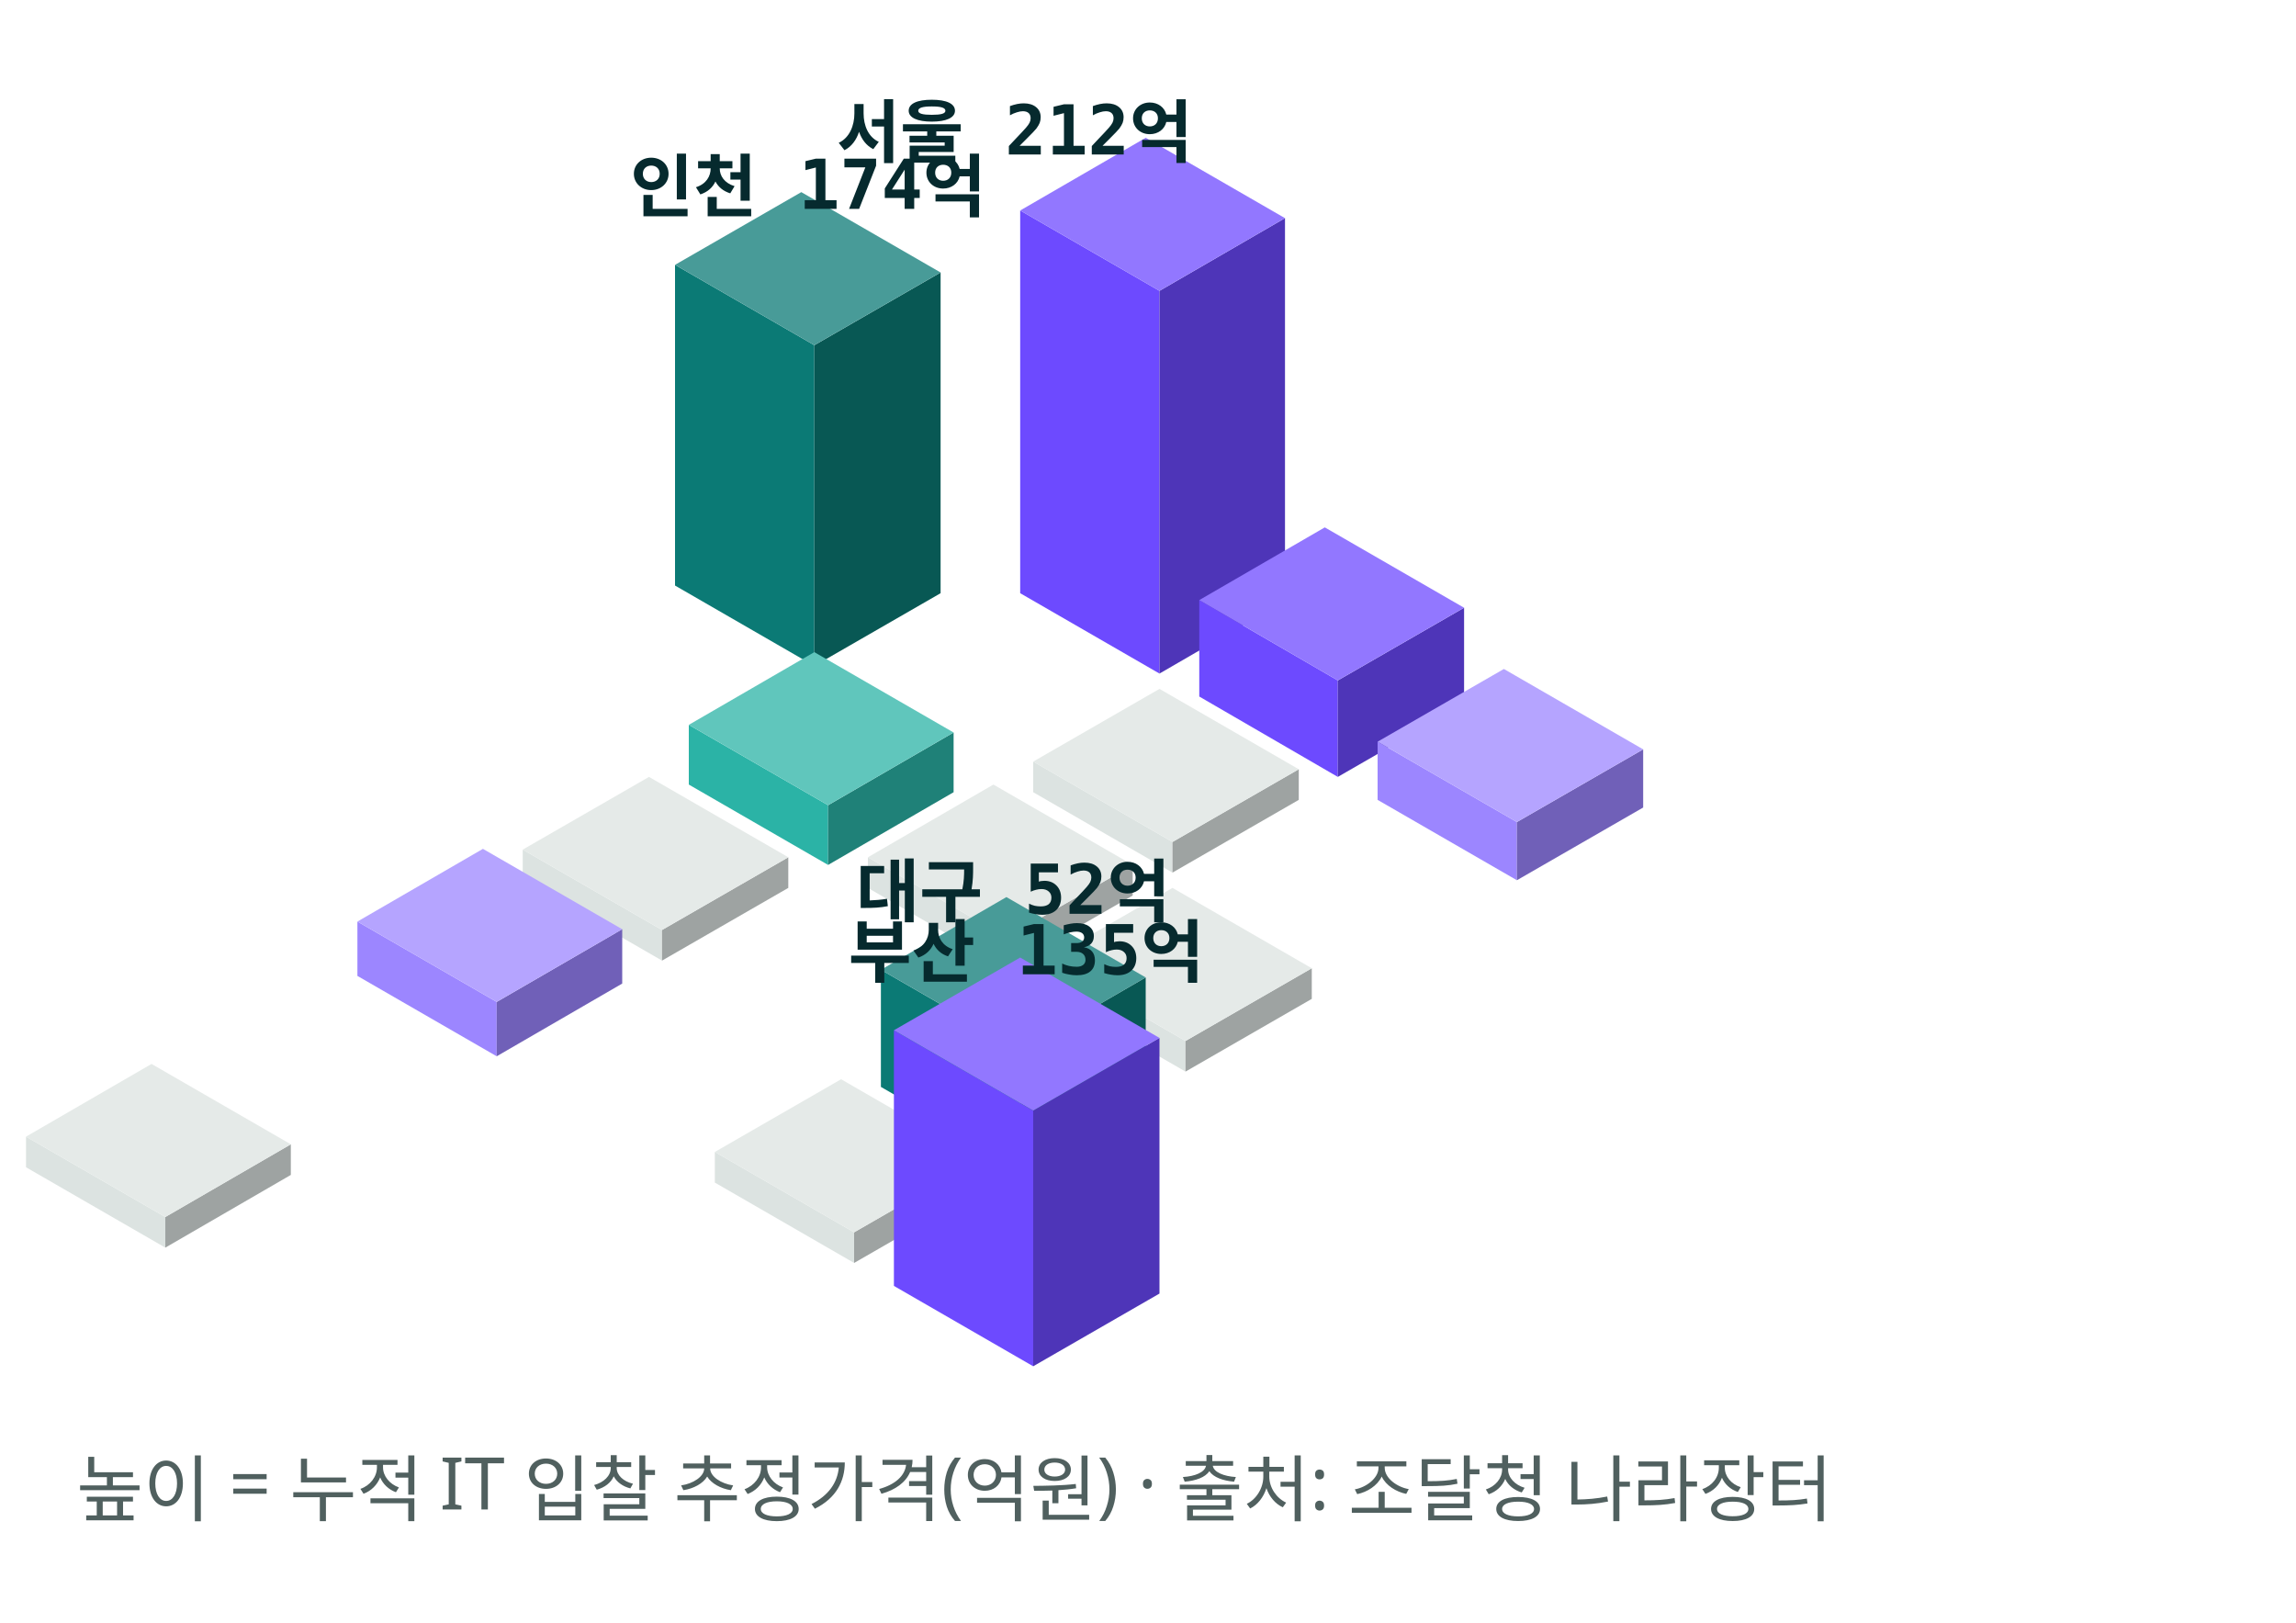
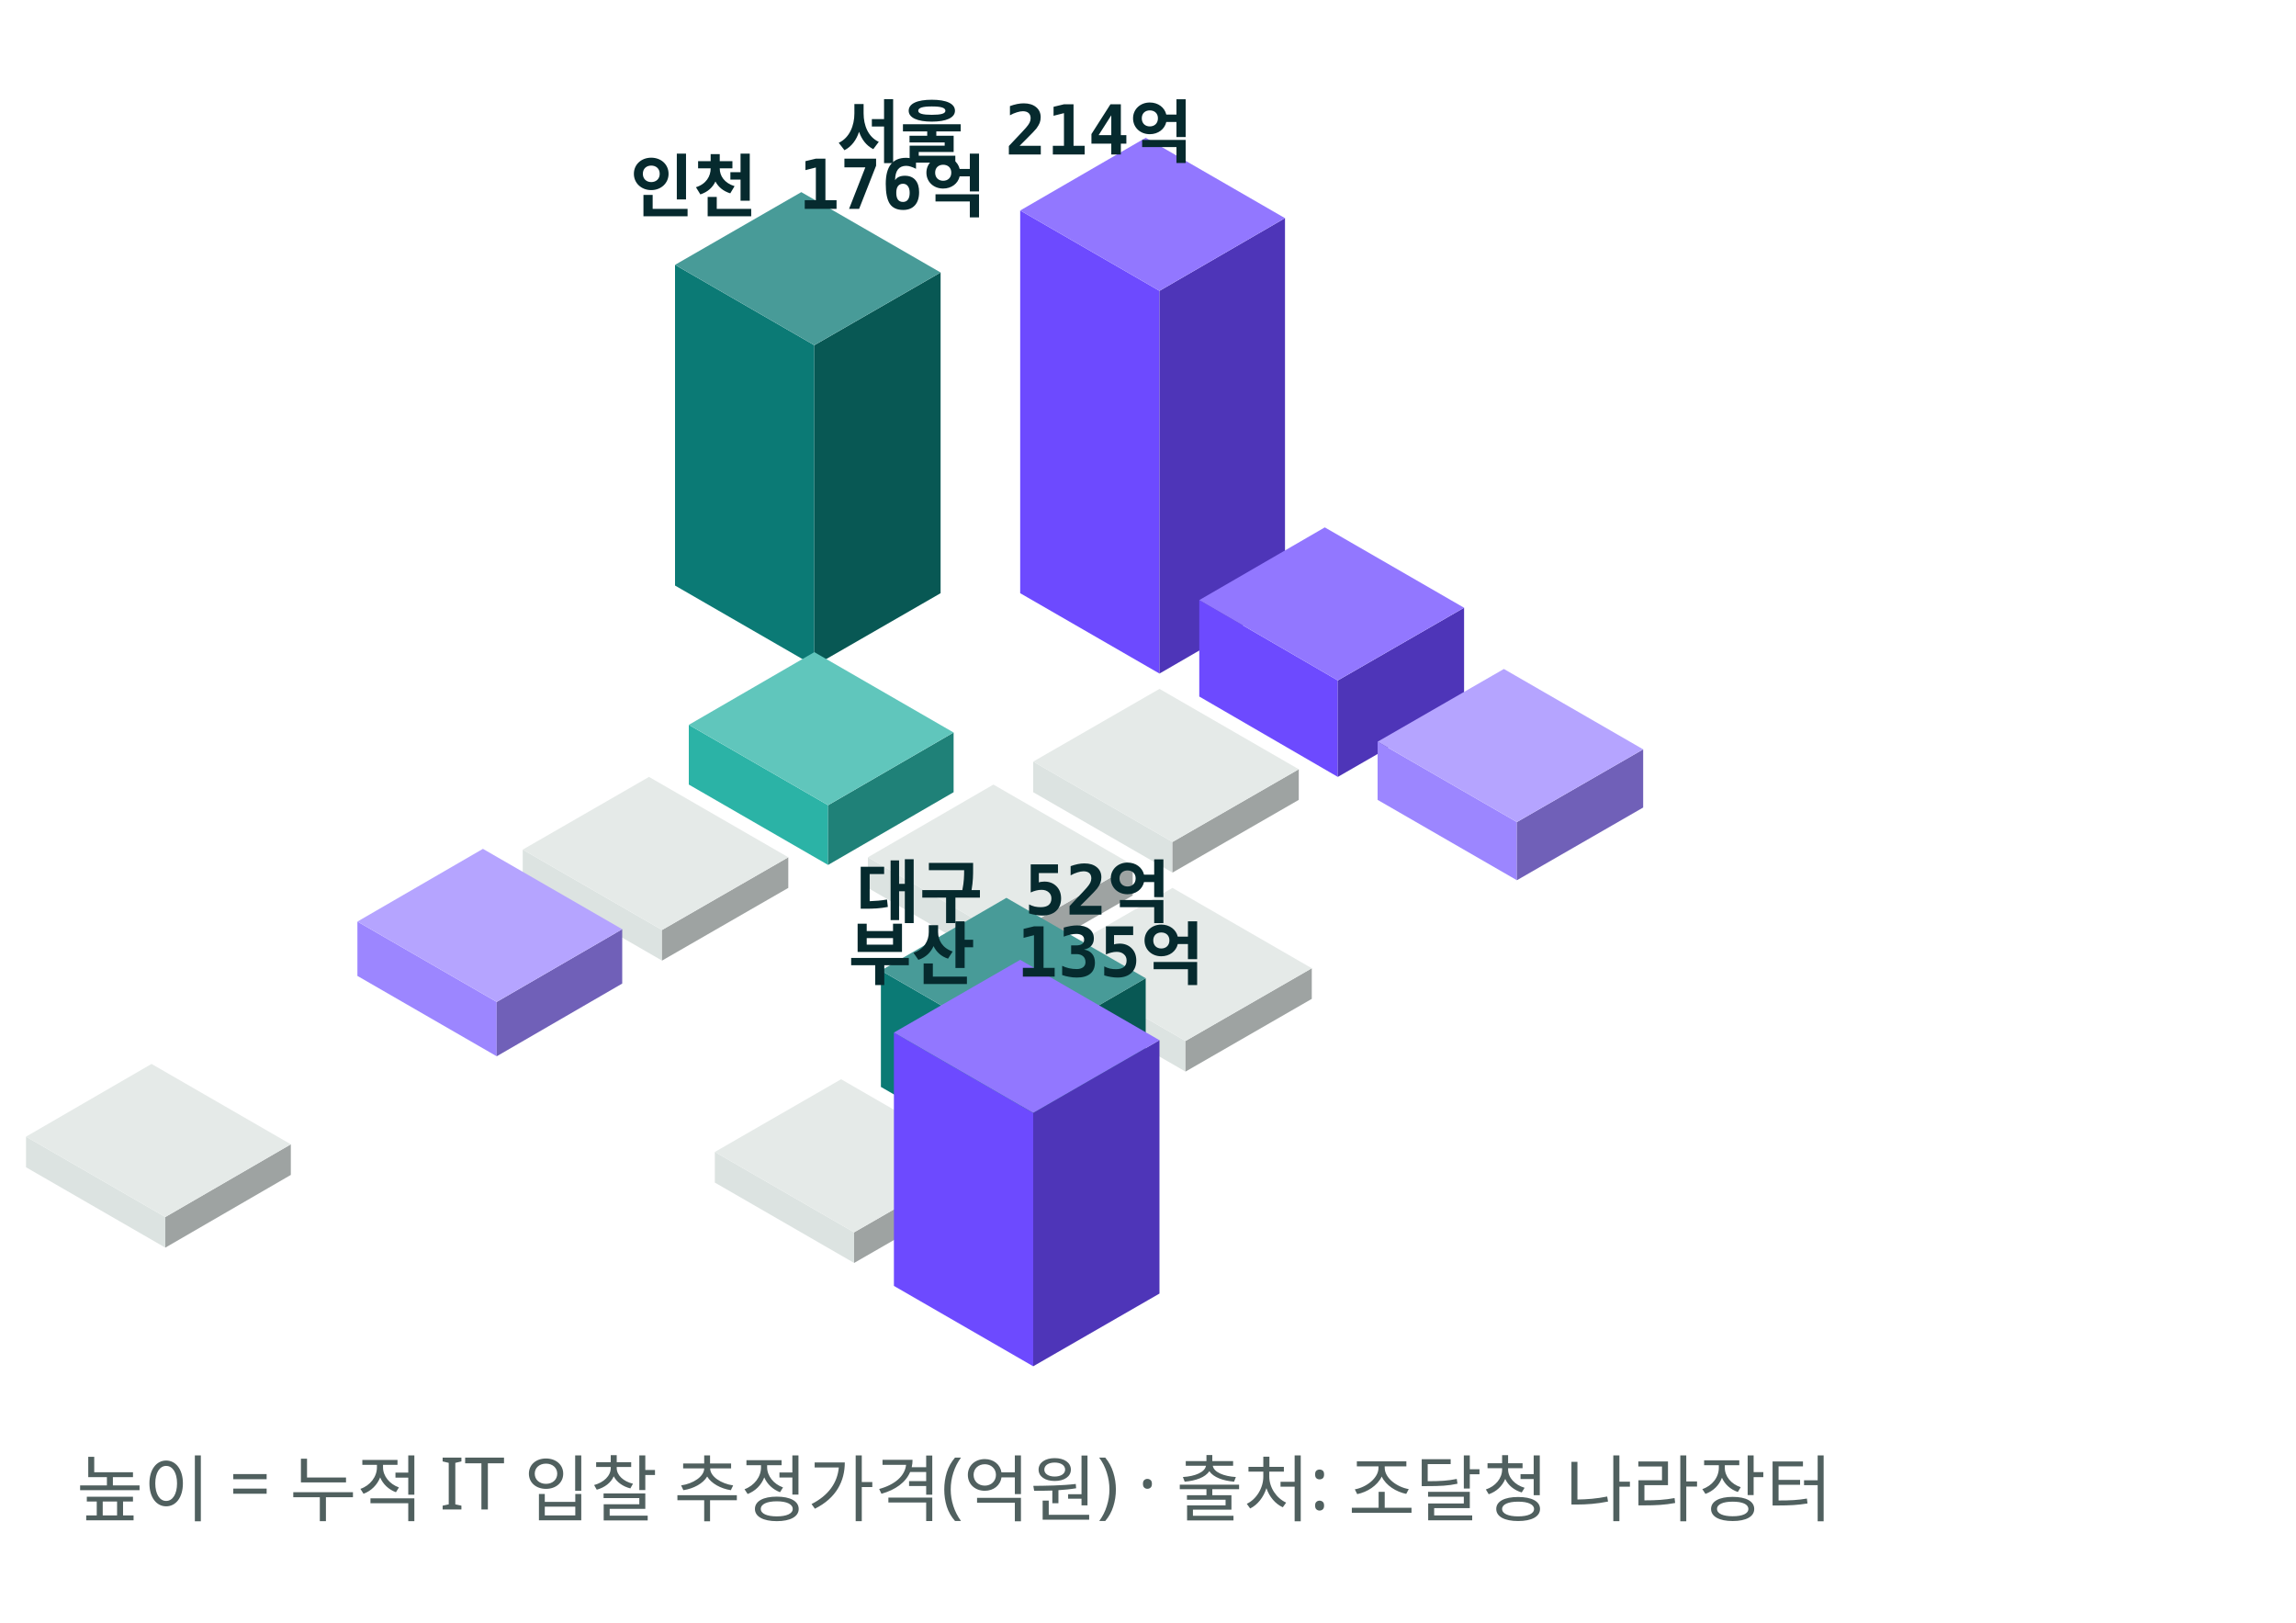
<svg xmlns="http://www.w3.org/2000/svg" viewBox="-148 -42 300 212" width="100%" role="img" aria-label="지역별 IT 공공입찰 추정예산 분포 (억원)">
  <style>.qti-t{font-family:"Roboto Mono",ui-monospace,monospace;font-weight:700;fill:#062A2E}.qti-m{font-family:"SUIT","Apple SD Gothic Neo",sans-serif;fill:#50605F}.qti-h{font-family:"Wanted Sans","SUIT","Apple SD Gothic Neo",sans-serif;font-weight:700;fill:#062A2E}@media(prefers-color-scheme:dark){.qti-t,.qti-h{fill:#E9F5F3}.qti-m{fill:#8FA5A3}}</style>
  <g>
    <polygon points="-59.8,34.5 -41.6,45.0 -41.6,3.1 -59.8,-7.4" fill="#0B7A75" />
    <polygon points="-25.1,35.5 -41.6,45.0 -41.6,3.1 -25.1,-6.4" fill="#085854" />
    <polygon points="-43.3,-16.9 -25.1,-6.4 -41.6,3.1 -59.8,-7.4" fill="#489b98" />
  </g>
-   <text x="-42.4" y="-14.4" text-anchor="middle" class="qti-t" font-size="9">인천 174억</text>
+   <text x="-42.4" y="-14.4" text-anchor="middle" class="qti-t" font-size="9">인천 176억</text>
  <g>
    <polygon points="-14.7,35.5 3.5,46.0 3.5,-4.0 -14.7,-14.5" fill="#6D4AFF" />
    <polygon points="19.9,36.5 3.5,46.0 3.5,-4.0 19.9,-13.5" fill="#4e35b8" />
    <polygon points="1.7,-24.0 19.9,-13.5 3.5,-4.0 -14.7,-14.5" fill="#9277ff" />
  </g>
-   <text x="-15.4" y="-21.5" text-anchor="middle" class="qti-t" font-size="9">서울 212억</text>
+   <text x="-15.4" y="-21.5" text-anchor="middle" class="qti-t" font-size="9">서울 214억</text>
  <g>
    <polygon points="8.7,49.0 26.8,59.5 26.8,46.9 8.7,36.4" fill="#6D4AFF" />
    <polygon points="43.3,50.0 26.8,59.5 26.8,46.9 43.3,37.4" fill="#4e35b8" />
    <polygon points="25.1,26.9 43.3,37.4 26.8,46.9 8.7,36.4" fill="#9277ff" />
  </g>
  <g>
    <polygon points="-58.0,60.5 -39.8,71.0 -39.8,63.2 -58.0,52.7" fill="#2BB3A6" />
    <polygon points="-23.4,61.5 -39.8,71.0 -39.8,63.2 -23.4,53.7" fill="#1f8178" />
    <polygon points="-41.6,43.2 -23.4,53.7 -39.8,63.2 -58.0,52.7" fill="#60c6bc" />
  </g>
  <g>
    <polygon points="-13.0,61.5 5.2,72.0 5.2,68.0 -13.0,57.5" fill="#DCE3E1" />
    <polygon points="21.7,62.5 5.2,72.0 5.2,68.0 21.7,58.5" fill="#9ea3a2" />
    <polygon points="3.5,48.0 21.7,58.5 5.2,68.0 -13.0,57.5" fill="#e5eae8" />
  </g>
  <g>
    <polygon points="32.0,62.5 50.2,73.0 50.2,65.4 32.0,54.9" fill="#9C86FF" />
    <polygon points="66.7,63.5 50.2,73.0 50.2,65.4 66.7,55.9" fill="#7060b8" />
    <polygon points="48.5,45.4 66.7,55.9 50.2,65.4 32.0,54.9" fill="#b5a4ff" />
  </g>
  <g>
    <polygon points="-79.7,73.0 -61.5,83.5 -61.5,79.5 -79.7,69.0" fill="#DCE3E1" />
    <polygon points="-45.0,74.0 -61.5,83.5 -61.5,79.5 -45.0,70.0" fill="#9ea3a2" />
    <polygon points="-63.2,59.5 -45.0,70.0 -61.5,79.5 -79.7,69.0" fill="#e5eae8" />
  </g>
  <g>
    <polygon points="-34.6,74.0 -16.5,84.5 -16.5,80.5 -34.6,70.0" fill="#DCE3E1" />
    <polygon points="0.0,75.0 -16.5,84.5 -16.5,80.5 0.0,71.0" fill="#9ea3a2" />
    <polygon points="-18.2,60.5 0.0,71.0 -16.5,80.5 -34.6,70.0" fill="#e5eae8" />
  </g>
  <g>
    <polygon points="-101.3,85.5 -83.1,96.0 -83.1,88.9 -101.3,78.4" fill="#9C86FF" />
    <polygon points="-66.7,86.5 -83.1,96.0 -83.1,88.9 -66.7,79.4" fill="#7060b8" />
    <polygon points="-84.9,68.9 -66.7,79.4 -83.1,88.9 -101.3,78.4" fill="#b5a4ff" />
  </g>
  <g>
    <polygon points="-11.3,87.5 6.9,98.0 6.9,94.0 -11.3,83.5" fill="#DCE3E1" />
    <polygon points="23.4,88.5 6.9,98.0 6.9,94.0 23.4,84.5" fill="#9ea3a2" />
    <polygon points="5.2,74.0 23.4,84.5 6.9,94.0 -11.3,83.5" fill="#e5eae8" />
  </g>
  <g>
-     <polygon points="-32.9,100.0 -14.7,110.5 -14.7,95.2 -32.9,84.7" fill="#0B7A75" />
-     <polygon points="1.7,101.0 -14.7,110.5 -14.7,95.2 1.7,85.7" fill="#085854" />
-     <polygon points="-16.5,75.2 1.7,85.7 -14.7,95.2 -32.9,84.7" fill="#489b98" />
+     <polygon points="-32.9,100.0 -14.7,110.5 -14.7,95.3 -32.9,84.8" fill="#0B7A75" />
+     <polygon points="1.7,101.0 -14.7,110.5 -14.7,95.3 1.7,85.8" fill="#085854" />
+     <polygon points="-16.5,75.3 1.7,85.8 -14.7,95.3 -32.9,84.8" fill="#489b98" />
  </g>
-   <text x="-15.6" y="77.7" text-anchor="middle" class="qti-t" font-size="9">대구 52억</text>
+   <text x="-15.6" y="77.8" text-anchor="middle" class="qti-t" font-size="9">대구 52억</text>
  <g>
    <polygon points="-144.6,110.5 -126.4,121.0 -126.4,117.0 -144.6,106.5" fill="#DCE3E1" />
    <polygon points="-110.0,111.5 -126.4,121.0 -126.4,117.0 -110.0,107.5" fill="#9ea3a2" />
    <polygon points="-128.2,97.0 -110.0,107.5 -126.4,117.0 -144.6,106.5" fill="#e5eae8" />
  </g>
  <g>
    <polygon points="-54.6,112.5 -36.4,123.0 -36.4,119.0 -54.6,108.5" fill="#DCE3E1" />
    <polygon points="-19.9,113.5 -36.4,123.0 -36.4,119.0 -19.9,109.5" fill="#9ea3a2" />
    <polygon points="-38.1,99.0 -19.9,109.5 -36.4,119.0 -54.6,108.5" fill="#e5eae8" />
  </g>
  <g>
-     <polygon points="-31.2,126.0 -13.0,136.5 -13.0,103.1 -31.2,92.6" fill="#6D4AFF" />
-     <polygon points="3.5,127.0 -13.0,136.5 -13.0,103.1 3.5,93.6" fill="#4e35b8" />
-     <polygon points="-14.7,83.1 3.5,93.6 -13.0,103.1 -31.2,92.6" fill="#9277ff" />
+     <polygon points="-31.2,126.0 -13.0,136.5 -13.0,103.4 -31.2,92.9" fill="#6D4AFF" />
+     <polygon points="3.5,127.0 -13.0,136.5 -13.0,103.4 3.5,93.9" fill="#4e35b8" />
+     <polygon points="-14.7,83.4 3.5,93.9 -13.0,103.4 -31.2,92.9" fill="#9277ff" />
  </g>
-   <text x="-13.9" y="85.6" text-anchor="middle" class="qti-t" font-size="9">부산 135억</text>
+   <text x="-13.9" y="85.9" text-anchor="middle" class="qti-t" font-size="9">부산 135억</text>
  <text x="-138" y="156" class="qti-m" font-size="9.5">높이 = 누적 IT 입찰 추정가격(억원) · 출처: 조달청 나라장터</text>
</svg>
